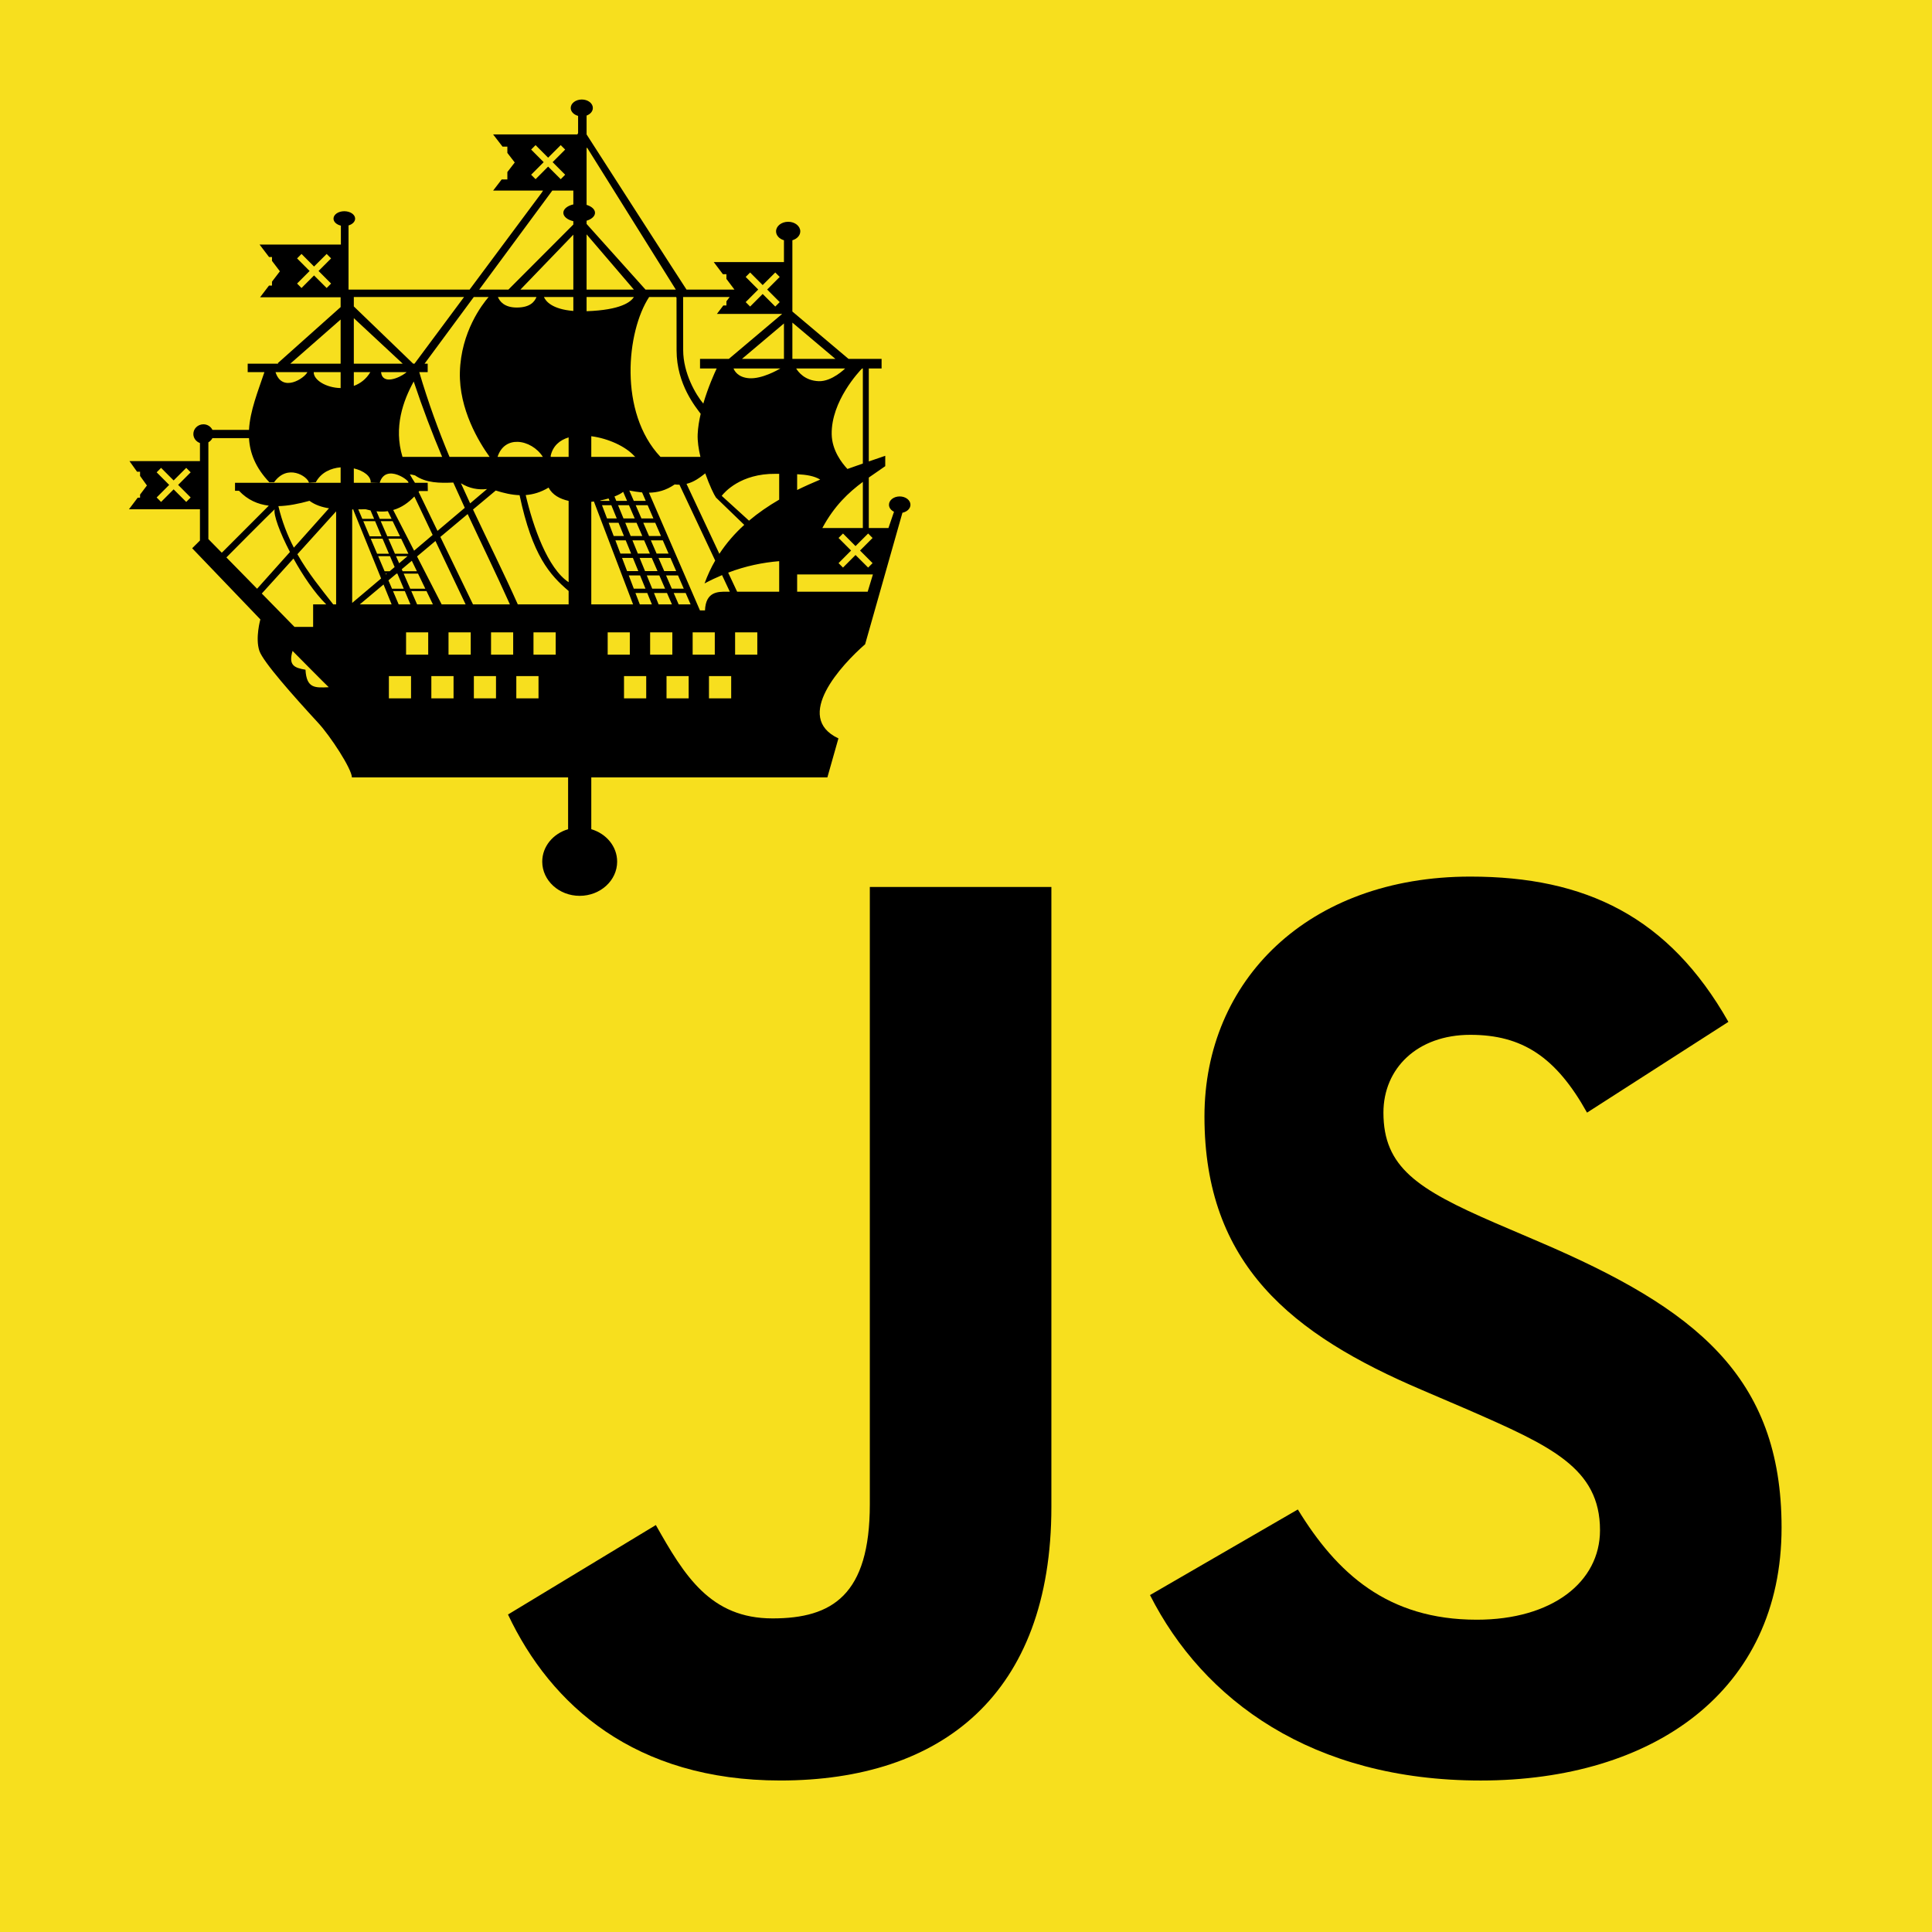
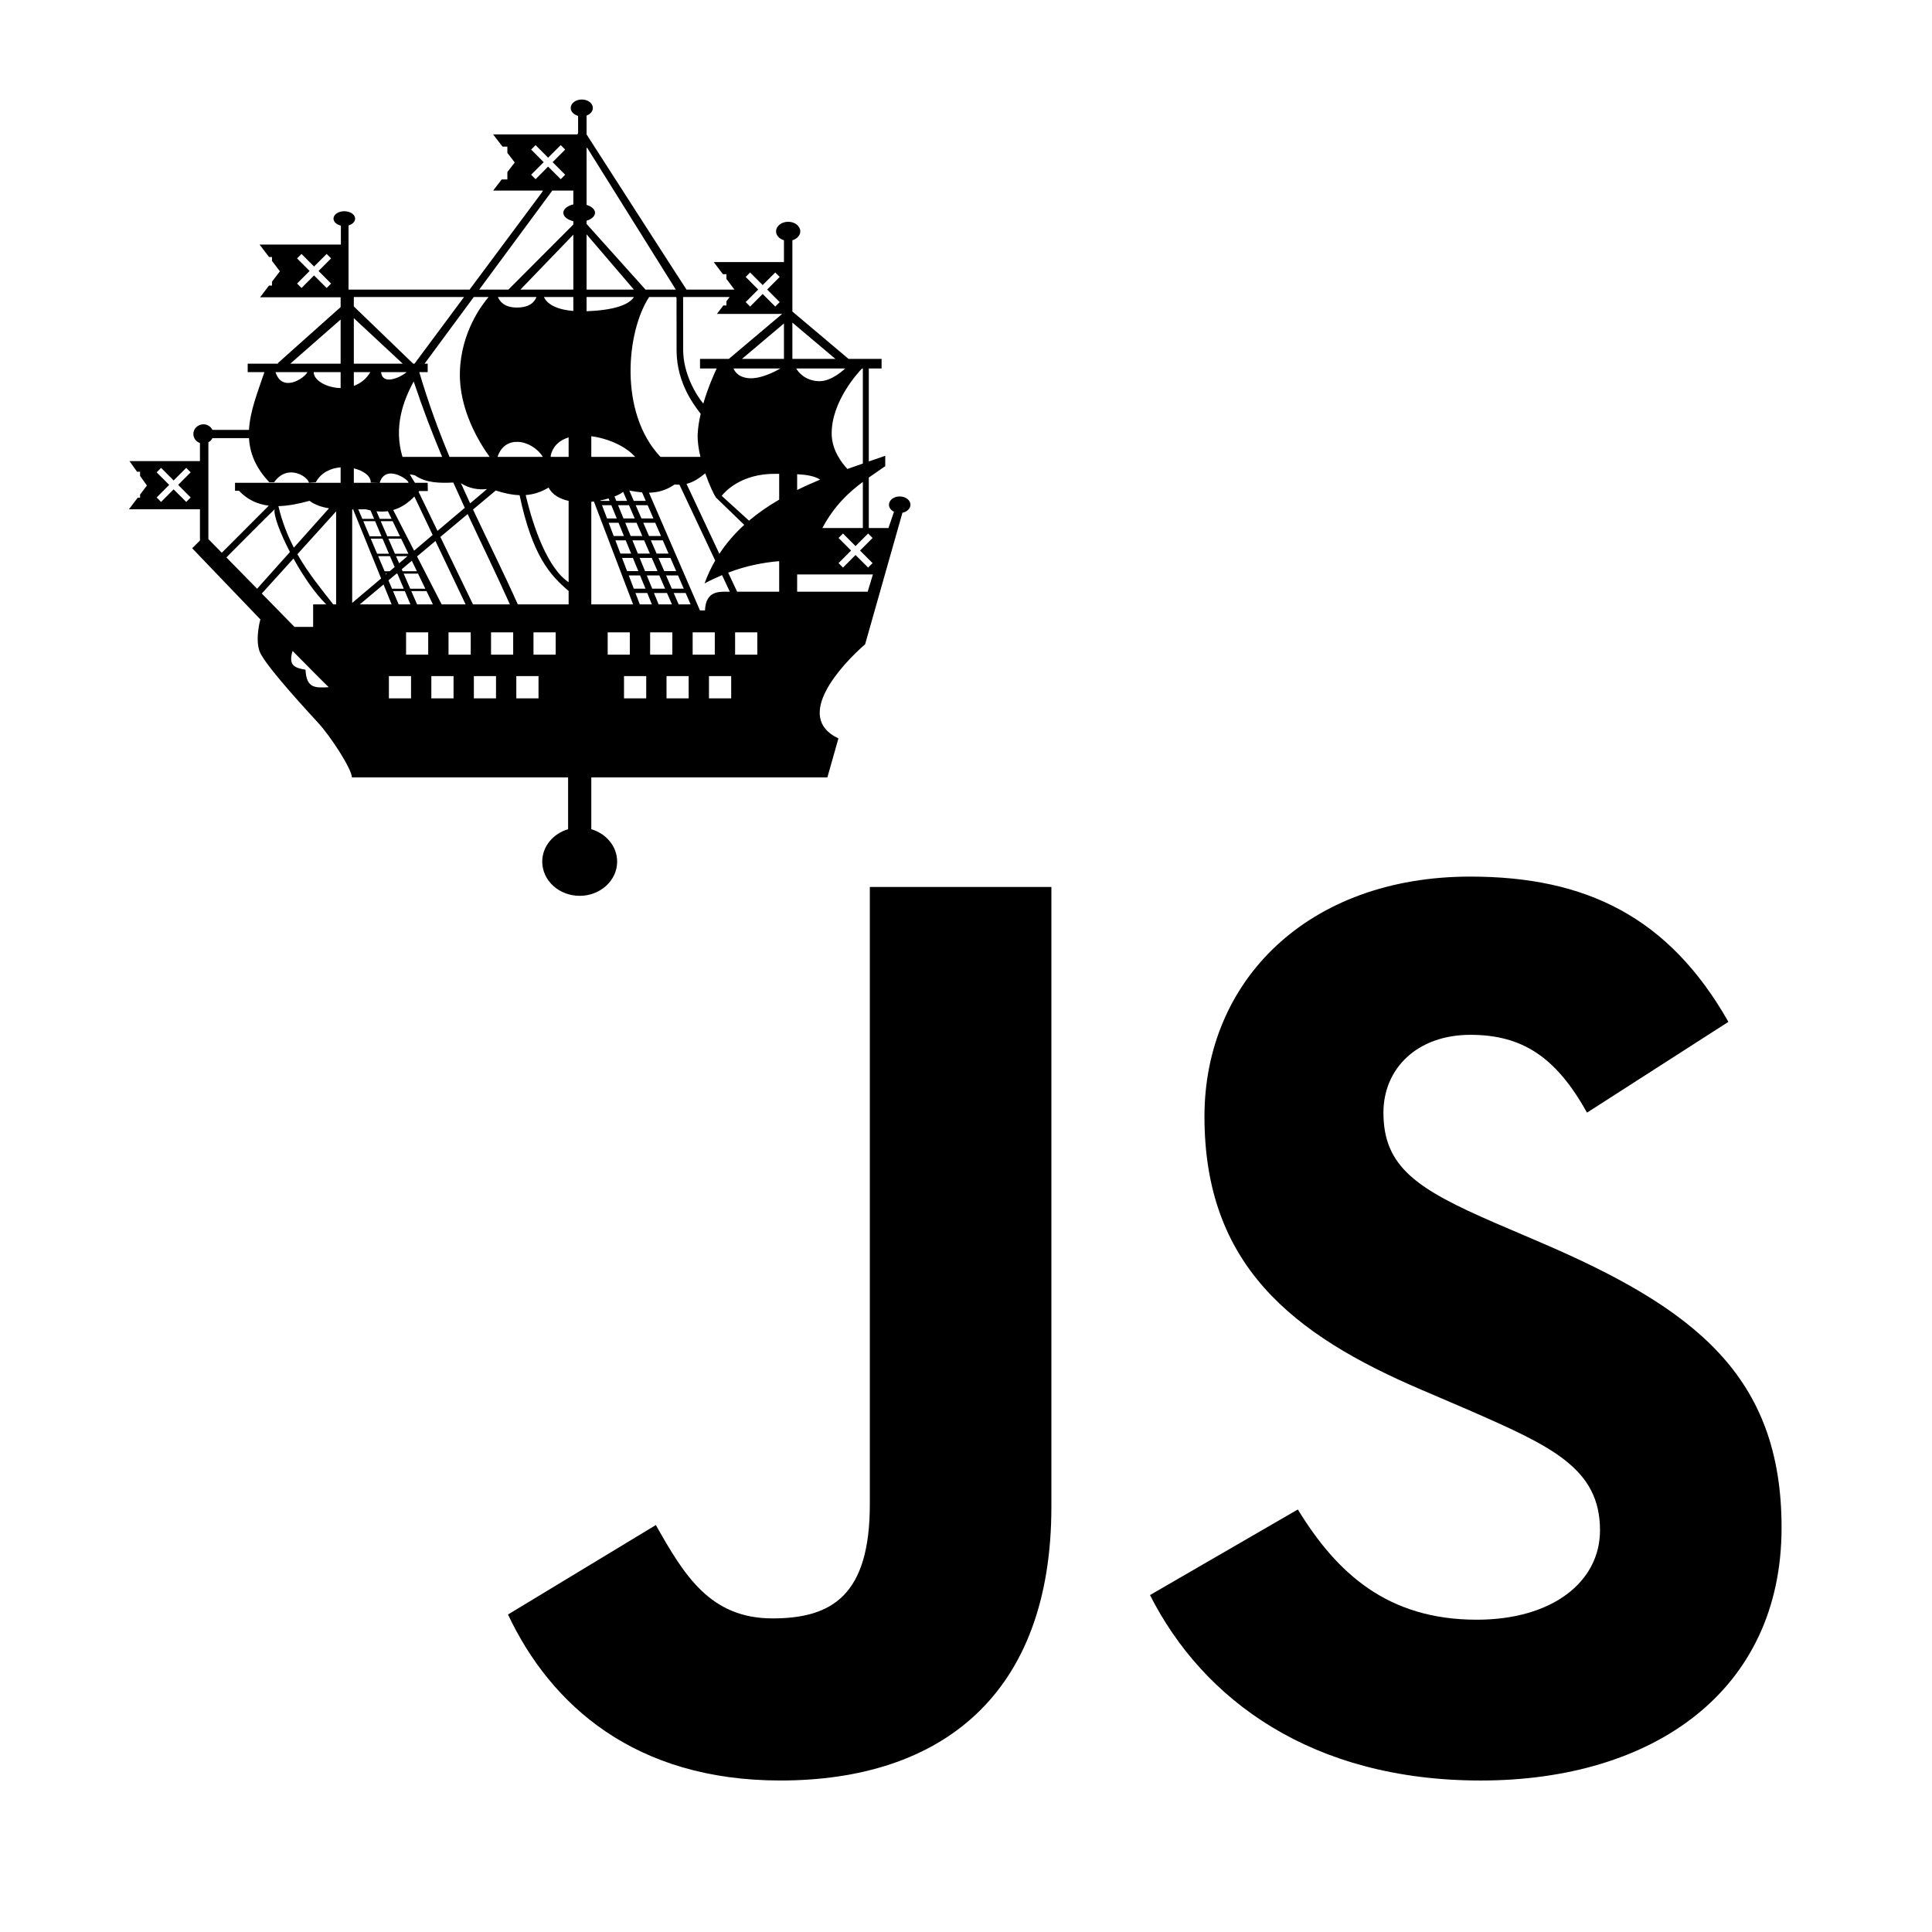
<svg xmlns="http://www.w3.org/2000/svg" width="1024px" height="1024px" viewBox="0 0 1024 1024" version="1.1">
  <defs />
  <g id="Page-1" stroke="none" stroke-width="1" fill="none" fill-rule="evenodd">
    <g id="Group">
      <g id="js">
        <g id="logo">
-           <rect id="background" fill="#F7DF1E" x="0" y="0" width="1024" height="1024" />
+           <rect id="background" fill="#fff" x="0" y="0" width="1024" height="1024" />
          <path d="M269.247,855.729 L347.611,808.304 C362.73,835.109 376.483,857.787 409.47,857.787 C441.09,857.787 461.026,845.418 461.026,797.306 L461.026,470.114 L557.255,470.114 L557.255,798.667 C557.255,898.337 498.832,943.703 413.594,943.703 C336.614,943.703 291.929,903.834 269.247,855.721" id="j" fill="#000000" />
          <path d="M609.524,845.418 L687.878,800.051 C708.504,833.735 735.311,858.48 782.738,858.48 C822.611,858.48 848.037,838.545 848.037,811.049 C848.037,778.055 821.918,766.369 777.925,747.128 L753.873,736.811 C684.444,707.259 638.389,670.141 638.389,591.781 C638.389,519.607 693.378,464.614 779.303,464.614 C840.478,464.614 884.47,485.925 916.086,541.603 L841.161,589.716 C824.663,560.163 806.796,548.478 779.303,548.478 C751.12,548.478 733.247,566.349 733.247,589.716 C733.247,618.587 751.12,630.274 792.359,648.147 L816.414,658.456 C898.213,693.514 944.268,729.255 944.268,809.673 C944.268,896.286 876.219,943.711 784.801,943.711 C695.442,943.711 637.702,901.098 609.524,845.418" id="s" fill="#000000" />
        </g>
      </g>
      <g id="coat" transform="translate(68, 52)" fill="#000000">
        <g id="svg2">
          <g id="layer1" transform="translate(0.351097, 0.744149)">
            <path d="M240.025,0 C243.267,0 245.875,2.001 245.875,4.48 C245.875,6.263 244.525,7.784 242.552,8.508 L242.552,18.509 C247.116,25.611 294.217,98.897 295.514,100.742 L320.921,100.742 L316.664,95.081 L316.664,92.581 L314.794,92.581 L309.948,86.157 L347.16,86.157 L347.16,74.593 C344.71,73.879 342.972,72.041 342.972,69.87 C342.972,67.082 345.859,64.8 349.41,64.8 C352.962,64.8 355.814,67.082 355.814,69.87 C355.814,72.041 354.076,73.879 351.626,74.593 L351.626,112.375 L381.395,137.483 L398.91,137.483 L398.91,142.553 L392.126,142.553 L392.126,191.83 C395.034,190.83 397.926,189.828 400.849,188.843 L400.849,194.33 C397.987,196.365 395.071,198.296 392.126,200.372 L392.126,227.112 L402.545,227.112 L405.487,218.5 C403.884,217.719 402.822,216.361 402.822,214.784 C402.822,212.347 405.36,210.374 408.499,210.374 C411.638,210.374 414.211,212.347 414.211,214.784 C414.211,216.828 412.383,218.519 409.953,219.021 L390.187,288.717 C377.792,299.533 351.913,327.289 376.03,338.619 L370.179,359.281 L245.044,359.281 L245.044,386.75 C253.002,389.111 258.752,395.903 258.752,403.94 C258.752,413.931 249.846,422.067 238.882,422.067 C227.919,422.067 219.048,413.931 219.048,403.94 C219.048,395.903 224.798,389.111 232.755,386.75 L232.755,359.281 L118.178,359.281 C117.986,354.598 106.827,337.489 100.316,330.423 C87.071,316.049 71.074,298.018 69.127,292.224 C66.846,285.433 69.647,275.555 69.647,275.555 L33.508,237.842 L37.627,233.745 L37.627,217.18 L0,217.18 L4.638,211.033 L5.885,211.033 L5.885,209.401 L9.519,204.574 L5.885,199.504 L5.885,197.282 L4.292,197.282 L0.277,191.656 L37.627,191.656 L37.627,182.071 C35.596,181.351 34.131,179.485 34.131,177.279 C34.131,174.452 36.528,172.14 39.462,172.14 C41.588,172.14 43.389,173.352 44.239,175.091 L63.624,175.091 C64.189,164.903 68.369,154.686 71.793,144.497 L62.931,144.497 L62.931,140.018 L79.131,140.018 L78.889,139.74 L112.189,110.014 L112.189,104.805 L69.508,104.805 L74.216,98.623 L75.808,98.623 L75.808,96.54 L79.997,91.053 L75.808,85.532 L75.808,83.483 L74.251,83.483 L69.231,76.885 L112.328,76.885 L112.328,66.849 C110.055,66.326 108.416,64.865 108.416,63.133 C108.416,60.964 110.962,59.209 114.128,59.209 C117.293,59.209 119.874,60.964 119.874,63.133 C119.874,64.759 118.436,66.148 116.378,66.744 L116.378,100.742 L180.555,100.742 L218.771,49.381 L219.463,48.27 L193.017,48.27 L197.551,42.366 L200.563,42.366 L200.563,38.442 L204.474,33.372 L200.563,28.302 L200.563,24.968 L198.001,24.968 L193.017,18.509 L237.636,18.509 L238.052,17.815 L238.052,8.682 C235.786,8.059 234.14,6.425 234.14,4.48 C234.14,2.001 236.782,1.11125066e-05 240.025,0 L240.025,0 Z M228.844,24.17 L222.163,30.837 L215.517,24.17 L213.163,26.531 L219.809,33.199 L213.163,39.866 L215.517,42.228 L222.163,35.56 L228.844,42.228 L231.198,39.866 L224.552,33.199 L231.198,26.531 L228.844,24.17 L228.844,24.17 Z M242.829,25.524 L242.552,25.767 L242.552,55.84 C245.196,56.644 247.017,58.22 247.017,60.042 C247.017,61.865 245.196,63.441 242.552,64.244 L242.552,65.946 L273.775,100.742 L289.837,100.742 L242.829,25.524 L242.829,25.524 Z M235.525,48.27 L224.378,48.27 L185.644,100.742 L201.117,100.742 L235.525,66.258 L235.525,64.487 C232.425,63.786 230.229,62.053 230.229,60.042 C230.229,58.031 232.425,56.299 235.525,55.597 L235.525,48.27 L235.525,48.27 Z M242.552,71.467 L242.552,100.742 L267.613,100.742 L242.552,71.467 L242.552,71.467 Z M235.525,71.641 L207.486,100.742 L235.525,100.742 L235.525,71.641 L235.525,71.641 Z M104.781,81.851 L98.101,88.518 L91.454,81.851 L89.101,84.212 L95.747,90.879 L89.101,97.547 L91.454,99.908 L98.101,93.241 L104.781,99.908 L107.135,97.547 L100.489,90.879 L107.135,84.212 L104.781,81.851 L104.781,81.851 Z M342.556,91.678 L335.875,98.346 L329.229,91.678 L326.875,94.04 L333.522,100.707 L326.875,107.375 L329.229,109.736 L335.875,103.068 L342.556,109.736 L344.91,107.375 L338.264,100.707 L344.91,94.04 L342.556,91.678 L342.556,91.678 Z M318.395,104.666 L293.714,104.666 L293.748,132.864 C293.761,145.094 300.484,156.525 304.41,161.166 C306.957,152.458 310.371,144.952 311.506,142.553 L302.679,142.553 L302.679,137.483 L317.945,137.483 L346.225,113.625 L311.644,113.625 L315.037,109.146 L316.664,109.146 L316.664,106.958 L318.395,104.666 L318.395,104.666 Z M290.01,104.666 L275.713,104.666 C263.755,122.854 259.423,165.812 281.702,189.399 L302.887,189.399 C301.901,185.247 301.272,181.035 301.433,177.349 C301.585,173.856 302.198,170.191 303.025,166.583 C300.608,163.253 290.268,151.103 290.252,133.003 L290.217,105.083 L290.01,104.666 L290.01,104.666 Z M267.613,104.666 L242.552,104.666 L242.552,112.202 C260.745,111.58 266.069,107.267 267.613,104.666 L267.613,104.666 Z M235.525,104.666 L219.948,104.666 C220.835,106.771 224.077,111.143 235.525,112.063 L235.525,104.666 L235.525,104.666 Z M216.001,104.666 L195.544,104.666 C196.464,106.919 198.929,110.281 205.617,110.257 C212.737,110.231 215.015,107.082 216.001,104.666 L216.001,104.666 Z M190.628,104.666 L182.77,104.666 L156.67,140.018 L158.332,140.018 L158.332,144.497 L153.866,144.497 C158.698,160.854 164.13,175.583 169.893,189.399 L191.147,189.399 C185.567,181.665 174.875,164.205 175.397,144.497 C175.969,123.13 187.283,108.539 190.628,104.666 L190.628,104.666 Z M177.613,104.666 L119.182,104.666 L119.182,109.667 L150.647,140.018 L151.34,140.018 L177.613,104.666 L177.613,104.666 Z M119.182,115.883 L119.182,140.018 L145.109,140.018 L119.182,115.883 L119.182,115.883 Z M112.189,116.612 L85.501,140.018 L112.189,140.018 L112.189,116.612 L112.189,116.612 Z M351.626,118.244 L351.626,137.483 L374.437,137.483 L351.626,118.244 L351.626,118.244 Z M347.16,118.695 L324.902,137.483 L347.16,137.483 L347.16,118.695 L347.16,118.695 Z M388.976,142.553 L388.56,142.553 C387.117,144.034 372.125,159.839 372.464,177.488 C372.629,185.971 377.849,192.666 380.806,195.823 C383.511,194.835 386.236,193.895 388.976,192.941 L388.976,142.553 L388.976,142.553 Z M379.595,142.553 L353.633,142.553 C354.608,144.19 358.09,149.033 365.61,149.29 C372.636,149.529 379.595,142.553 379.595,142.553 L379.595,142.553 Z M345.256,142.553 L320.437,142.553 C320.889,143.752 322.745,147.306 328.71,147.727 C335.479,148.204 343.967,143.319 345.256,142.553 L345.256,142.553 Z M147.151,144.497 L146.389,144.497 L133.616,144.497 C134.368,151.512 143.382,147.456 146.528,145.018 L147.151,144.497 L147.151,144.497 Z M127.939,144.497 L119.182,144.497 L119.182,151.79 C122.569,150.555 125.697,148.265 127.939,144.497 L127.939,144.497 Z M112.189,144.497 L97.928,144.497 C97.845,148.773 104.679,152.812 112.189,152.936 L112.189,144.497 L112.189,144.497 Z M94.57,144.497 L77.677,144.497 C81.264,155.659 93.136,147.64 94.57,144.497 L94.57,144.497 Z M150.924,149.463 C145.374,159.585 140.199,173.609 144.97,189.399 L165.982,189.399 C160.77,177.021 155.731,163.863 150.924,149.463 L150.924,149.463 Z M245.044,178.46 L245.044,189.399 L268.444,189.399 L267.994,189.121 C263.273,183.819 253.961,179.627 245.044,178.46 L245.044,178.46 Z M233.032,179.085 C228.298,180.514 224.696,183.581 223.513,188.843 L223.548,189.399 L233.032,189.399 L233.032,179.085 L233.032,179.085 Z M63.624,179.467 L44.239,179.467 C43.777,180.398 43.014,181.173 42.093,181.689 L42.093,232.981 L49.154,240.169 L49.5,239.926 L74.112,215.27 C68.311,214.555 62.955,212.276 58.327,207.387 L56.216,207.387 L56.216,203.151 L112.189,203.151 L112.189,194.955 C106.977,195.374 101.804,197.684 99.035,202.873 L95.401,203.081 C94.626,199.673 83.994,192.878 76.916,202.873 L74.424,202.873 C66.994,195.069 64.06,187.271 63.624,179.467 L63.624,179.467 Z M206.032,181.446 C201.508,181.311 197.248,183.596 195.371,189.399 L219.359,189.399 C216.435,184.746 211.06,181.597 206.032,181.446 L206.032,181.446 Z M30.358,195.233 L23.677,201.9 L17.031,195.233 L14.677,197.594 L21.323,204.262 L14.677,210.929 L17.031,213.291 L23.677,206.623 L30.358,213.291 L32.712,210.929 L26.066,204.262 L32.712,197.594 L30.358,195.233 L30.358,195.233 Z M119.182,195.511 L119.182,203.151 L132.889,203.151 L147.982,203.151 C149.795,202.675 136.166,192.314 132.889,203.151 L128.112,203.012 C128.347,199.632 124.365,196.73 119.182,195.511 L119.182,195.511 Z M305.448,198.15 C302.464,200.484 299.462,202.768 295.514,203.706 L312.925,240.794 C316.683,235.062 321.122,229.985 326.114,225.445 L311.056,210.895 L311.056,210.825 C310.236,209.759 307.704,204.605 305.448,198.15 L305.448,198.15 Z M344.633,198.393 C343.978,198.388 343.375,198.4 342.695,198.393 C324.175,198.209 315.614,208.196 314.171,210.061 L328.641,223.222 C333.535,219.089 338.909,215.411 344.633,212.075 L344.633,198.393 L344.633,198.393 Z M354.152,198.601 L354.152,206.97 C358.112,205.014 362.196,203.197 366.372,201.449 C363.242,199.541 359.234,198.863 354.152,198.601 L354.152,198.601 Z M148.882,198.671 C149.687,200.147 150.578,201.655 151.582,203.151 L158.332,203.151 L158.401,207.526 L153.866,207.526 C153.749,207.665 153.639,207.805 153.52,207.943 L163.524,228.64 L177.994,216.416 C175.949,212.004 173.922,207.545 171.901,203.012 C164.69,203.32 157.569,203.334 151.616,199.226 C150.743,198.966 149.824,198.808 148.882,198.671 L148.882,198.671 Z M388.976,202.664 C381.372,208.322 373.87,215.306 367.514,227.112 L388.976,227.112 L388.976,202.664 L388.976,202.664 Z M175.951,203.394 C177.564,206.992 179.194,210.538 180.832,214.055 L189.797,206.45 C185.056,206.982 180.418,206.153 175.951,203.394 L175.951,203.394 Z M289.248,204.019 C284.545,207.262 280.026,208.319 275.61,208.394 L302.644,270.798 L305.31,270.798 C305.696,260.737 312.28,260.866 316.768,260.866 L318.464,260.866 C318.233,260.384 315.49,254.511 314.344,252.08 C311.3,253.357 308.216,254.812 305.068,256.491 C306.646,252.161 308.537,248.13 310.71,244.371 C302.983,227.949 293.884,208.639 291.775,204.158 C290.973,204.161 290.129,204.129 289.248,204.019 L289.248,204.019 Z M222.405,205.686 C218.32,208.16 214.296,209.337 210.29,209.644 C214.166,226.358 221.938,248.57 233.032,255.831 L233.032,212.735 C228.349,211.711 224.407,209.532 222.405,205.686 L222.405,205.686 Z M265.19,207.248 L267.579,212.735 L273.913,212.735 L271.975,208.255 C269.706,208.048 267.44,207.672 265.19,207.248 L265.19,207.248 Z M194.401,207.248 L182.355,217.319 C190.297,234.225 198.43,250.46 206.101,267.603 L233.032,267.603 L233.032,260.484 C223.115,252.045 213.825,241.821 207.036,209.714 C202.803,209.573 198.595,208.575 194.401,207.248 L194.401,207.248 Z M261.936,207.943 C260.919,208.795 259.291,209.642 257.333,210.408 L258.302,212.735 L264.013,212.735 L261.936,207.943 L261.936,207.943 Z M151.27,210.408 C148.137,213.641 144.565,216.276 140.055,217.562 L151.132,239.127 L160.963,230.793 L151.27,210.408 L151.27,210.408 Z M254.217,211.45 C252.834,211.854 251.34,212.228 249.786,212.527 L249.856,212.735 L254.736,212.735 L254.217,211.45 L254.217,211.45 Z M95.678,212.7 C90.009,214.275 84.46,215.391 79.201,215.513 C81.166,223.858 84.045,231.063 87.404,237.53 L106.028,216.659 C102.214,216.056 98.692,214.908 95.678,212.7 L95.678,212.7 Z M246.429,213.048 C245.972,213.105 245.505,213.176 245.044,213.221 L245.044,267.603 L267.198,267.603 L246.429,213.048 L246.429,213.048 Z M274.917,215.027 L268.583,215.027 L271.629,222.042 L277.963,222.042 L274.917,215.027 L274.917,215.027 Z M265.017,215.027 L259.236,215.027 L262.11,222.042 L268.063,222.042 L265.017,215.027 L265.017,215.027 Z M255.671,215.027 L250.721,215.027 L253.386,222.042 L258.544,222.042 L255.671,215.027 L255.671,215.027 Z M125.482,217.18 C124.184,217.175 122.845,217.196 121.535,217.215 L123.682,222.25 L129.947,222.25 L128.043,217.805 C127.21,217.639 126.366,217.417 125.482,217.18 L125.482,217.18 Z M77.227,217.18 C73.753,220.408 54.879,239.444 51.647,242.704 L67.916,259.303 L85.328,239.822 C79.919,229.433 76.494,220.022 77.227,217.18 L77.227,217.18 Z M119.009,217.25 C118.777,217.253 118.548,217.281 118.316,217.284 L118.316,266.804 L133.651,253.851 L118.905,217.493 L119.009,217.25 L119.009,217.25 Z M137.216,218.187 C135.378,218.445 133.367,218.473 131.193,218.257 L132.924,222.25 L139.189,222.25 L137.216,218.187 L137.216,218.187 Z M109.801,218.291 L89.274,241.002 C95.063,251.184 101.99,259.521 108.278,267.603 L109.801,267.603 L109.801,218.291 L109.801,218.291 Z M179.517,219.715 L165.047,231.835 L182.355,267.603 L201.913,267.603 C194.54,251.175 186.975,235.708 179.517,219.715 L179.517,219.715 Z M139.778,223.5 L133.443,223.5 L136.939,231.522 L143.655,231.522 L139.778,223.5 L139.778,223.5 Z M130.466,223.5 L124.201,223.5 L127.593,231.522 L133.859,231.522 L130.466,223.5 L130.466,223.5 Z M278.933,224.334 L272.598,224.334 L275.644,231.348 L281.979,231.348 L278.933,224.334 L278.933,224.334 Z M269.033,224.334 L263.044,224.334 L265.917,231.348 L272.079,231.348 L269.033,224.334 L269.033,224.334 Z M259.479,224.334 L254.252,224.334 L256.917,231.348 L262.352,231.348 L259.479,224.334 L259.479,224.334 Z M391.78,230.029 L385.099,236.696 L378.453,230.029 L376.099,232.39 L382.745,239.058 L376.099,245.725 L378.453,248.087 L385.099,241.419 L391.78,248.087 L394.134,245.725 L387.487,239.058 L394.134,232.39 L391.78,230.029 L391.78,230.029 Z M144.278,232.772 L137.493,232.772 L140.989,240.759 L148.12,240.759 L144.278,232.772 L144.278,232.772 Z M134.412,232.772 L128.147,232.772 L131.539,240.759 L137.805,240.759 L134.412,232.772 L134.412,232.772 Z M282.948,233.64 L276.613,233.64 L279.66,240.655 L285.994,240.655 L282.948,233.64 L282.948,233.64 Z M273.048,233.64 L266.852,233.64 L269.725,240.655 L276.094,240.655 L273.048,233.64 L273.048,233.64 Z M263.286,233.64 L257.817,233.64 L260.483,240.655 L266.16,240.655 L263.286,233.64 L263.286,233.64 Z M162.451,233.988 L152.69,242.183 L165.74,267.603 L178.444,267.603 L162.451,233.988 L162.451,233.988 Z M147.636,242.044 L141.543,242.044 L143.205,245.795 L147.636,242.044 L147.636,242.044 Z M138.359,242.044 L132.093,242.044 L135.486,250.031 L138.186,250.031 L140.816,247.809 L138.359,242.044 L138.359,242.044 Z M286.998,242.947 L280.663,242.947 L283.71,249.962 L290.044,249.962 L286.998,242.947 L286.998,242.947 Z M277.098,242.947 L270.66,242.947 L273.533,249.962 L280.144,249.962 L277.098,242.947 L277.098,242.947 Z M267.094,242.947 L261.348,242.947 L264.013,249.962 L269.967,249.962 L267.094,242.947 L267.094,242.947 Z M87.197,243.294 L70.408,261.838 L87.716,279.514 L97.616,279.514 L97.616,267.603 L104.574,267.603 C98.383,261.517 92.155,252.263 87.197,243.294 L87.197,243.294 Z M149.92,244.475 L144.589,248.955 L145.039,250.031 L152.62,250.031 L149.92,244.475 L149.92,244.475 Z M344.633,244.684 C335.965,245.398 327.001,247.19 317.598,250.761 L322.341,260.866 L344.633,260.866 L344.633,244.684 L344.633,244.684 Z M153.209,251.282 L145.593,251.282 L149.089,259.303 L157.086,259.303 L153.209,251.282 L153.209,251.282 Z M142.27,251.282 L141.82,251.282 L137.528,254.858 L139.466,259.408 L139.466,259.303 L145.663,259.303 L142.27,251.282 L142.27,251.282 Z M136.697,251.282 L136.005,251.282 L136.178,251.733 L136.697,251.282 L136.697,251.282 Z M394.307,251.733 L354.152,251.733 L354.152,260.866 L391.537,260.866 L394.307,251.733 L394.307,251.733 Z M291.014,252.254 L284.679,252.254 L287.725,259.269 L294.06,259.269 L291.014,252.254 L291.014,252.254 Z M281.113,252.254 L274.467,252.254 L277.34,259.269 L284.16,259.269 L281.113,252.254 L281.113,252.254 Z M270.902,252.254 L264.913,252.254 L267.579,259.269 L273.775,259.269 L270.902,252.254 L270.902,252.254 Z M134.932,257.046 L122.332,267.603 L139.224,267.603 L134.932,257.046 L134.932,257.046 Z M157.709,260.554 L149.643,260.554 L152.724,267.603 L161.101,267.603 L157.709,260.554 L157.709,260.554 Z M146.216,260.554 L139.951,260.554 L142.963,267.603 L149.193,267.603 L146.216,260.554 L146.216,260.554 Z M295.064,261.561 L288.729,261.561 L291.36,267.603 L297.694,267.603 L295.064,261.561 L295.064,261.561 Z M285.164,261.561 L278.275,261.561 L280.733,267.603 L287.794,267.603 L285.164,261.561 L285.164,261.561 Z M274.71,261.561 L268.444,261.561 L270.763,267.603 L277.167,267.603 L274.71,261.561 L274.71,261.561 Z M333.037,282.431 L321.268,282.431 L321.268,294.238 L333.037,294.238 L333.037,282.431 L333.037,282.431 Z M310.502,282.431 L298.767,282.431 L298.767,294.238 L310.502,294.238 L310.502,282.431 L310.502,282.431 Z M288.002,282.431 L276.233,282.431 L276.233,294.238 L288.002,294.238 L288.002,282.431 L288.002,282.431 Z M265.467,282.431 L253.733,282.431 L253.733,294.238 L265.467,294.238 L265.467,282.431 L265.467,282.431 Z M226.178,282.431 L214.409,282.431 L214.409,294.238 L226.178,294.238 L226.178,282.431 L226.178,282.431 Z M203.644,282.431 L191.909,282.431 L191.909,294.238 L203.644,294.238 L203.644,282.431 L203.644,282.431 Z M181.144,282.431 L169.374,282.431 L169.374,294.238 L181.144,294.238 L181.144,282.431 L181.144,282.431 Z M158.609,282.431 L146.874,282.431 L146.874,294.238 L158.609,294.238 L158.609,282.431 L158.609,282.431 Z M86.712,292.259 C84.473,299.735 87.444,301.213 93.566,302.225 C94.111,312.211 98.689,311.823 105.889,311.497 C105.05,310.796 86.712,292.259 86.712,292.259 L86.712,292.259 Z M319.191,305.594 L307.421,305.594 L307.421,317.401 L319.191,317.401 L319.191,305.594 L319.191,305.594 Z M296.656,305.594 L284.921,305.594 L284.921,317.401 L296.656,317.401 L296.656,305.594 L296.656,305.594 Z M274.156,305.594 L262.386,305.594 L262.386,317.401 L274.156,317.401 L274.156,305.594 L274.156,305.594 Z M217.075,305.594 L205.305,305.594 L205.305,317.401 L217.075,317.401 L217.075,305.594 L217.075,305.594 Z M194.54,305.594 L182.805,305.594 L182.805,317.401 L194.54,317.401 L194.54,305.594 L194.54,305.594 Z M172.04,305.594 L160.27,305.594 L160.27,317.401 L172.04,317.401 L172.04,305.594 L172.04,305.594 Z M149.505,305.594 L137.77,305.594 L137.77,317.401 L149.505,317.401 L149.505,305.594 L149.505,305.594 Z" id="path3480" />
          </g>
        </g>
      </g>
    </g>
  </g>
</svg>
